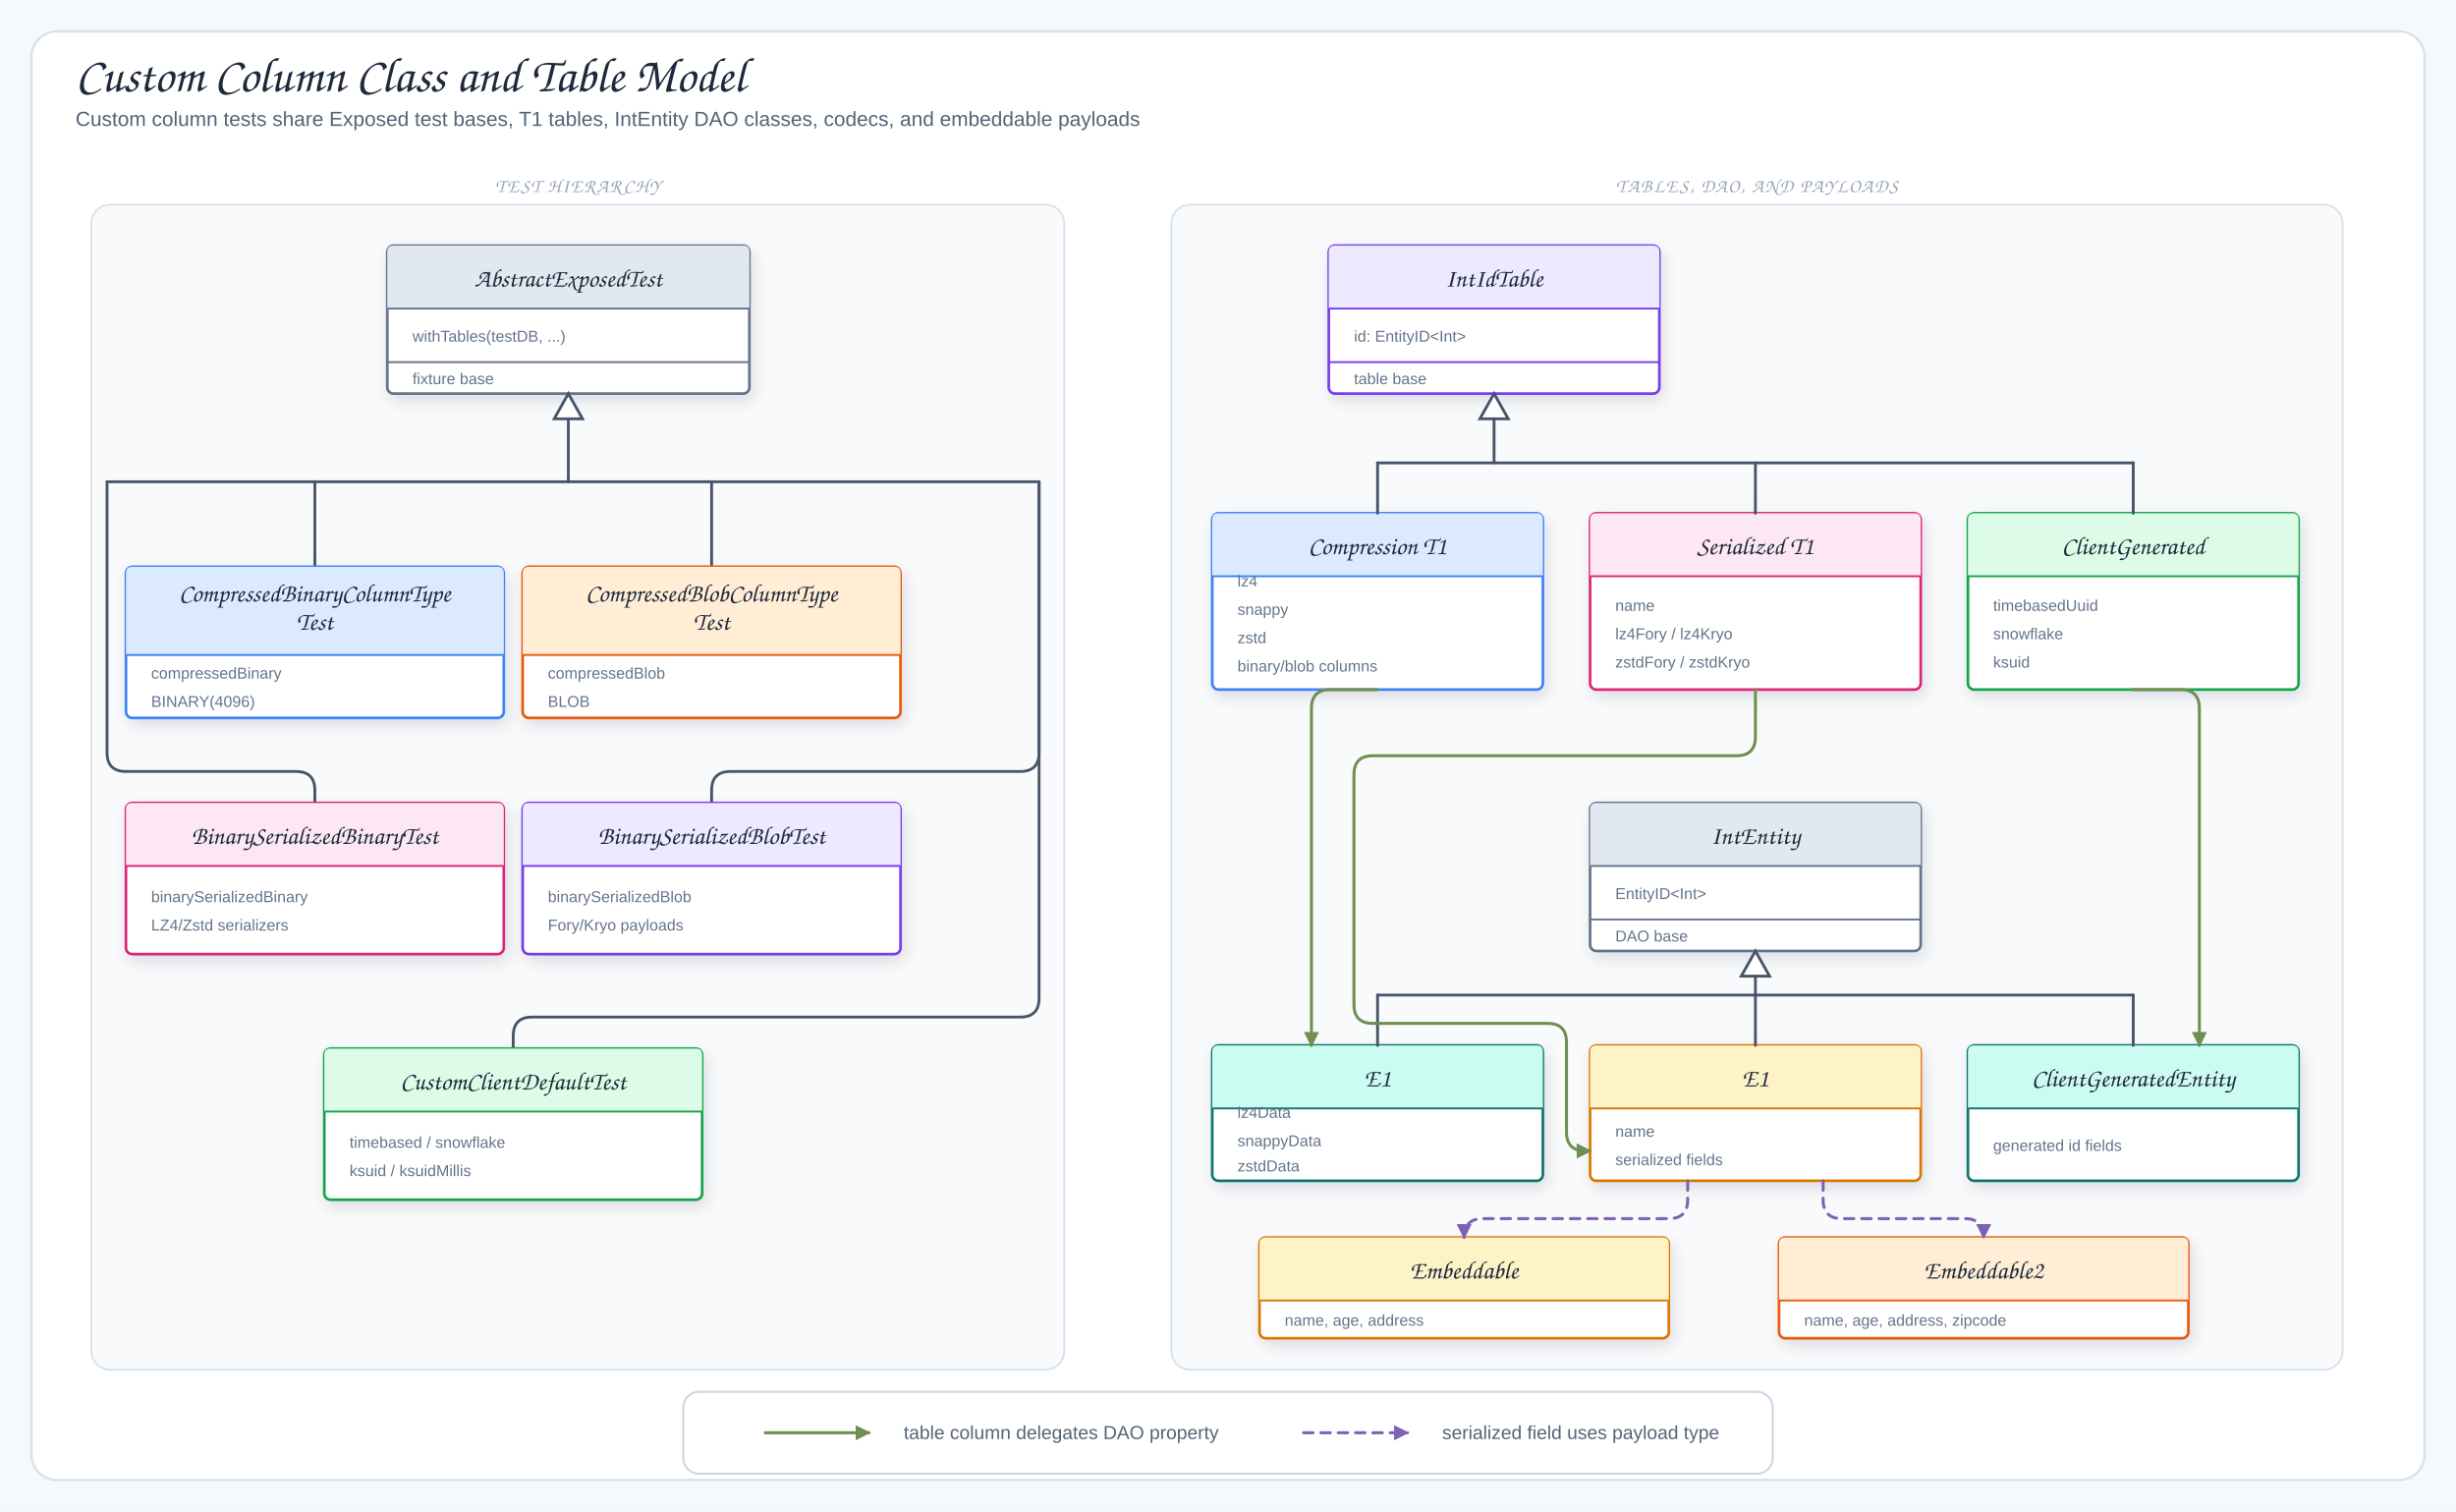
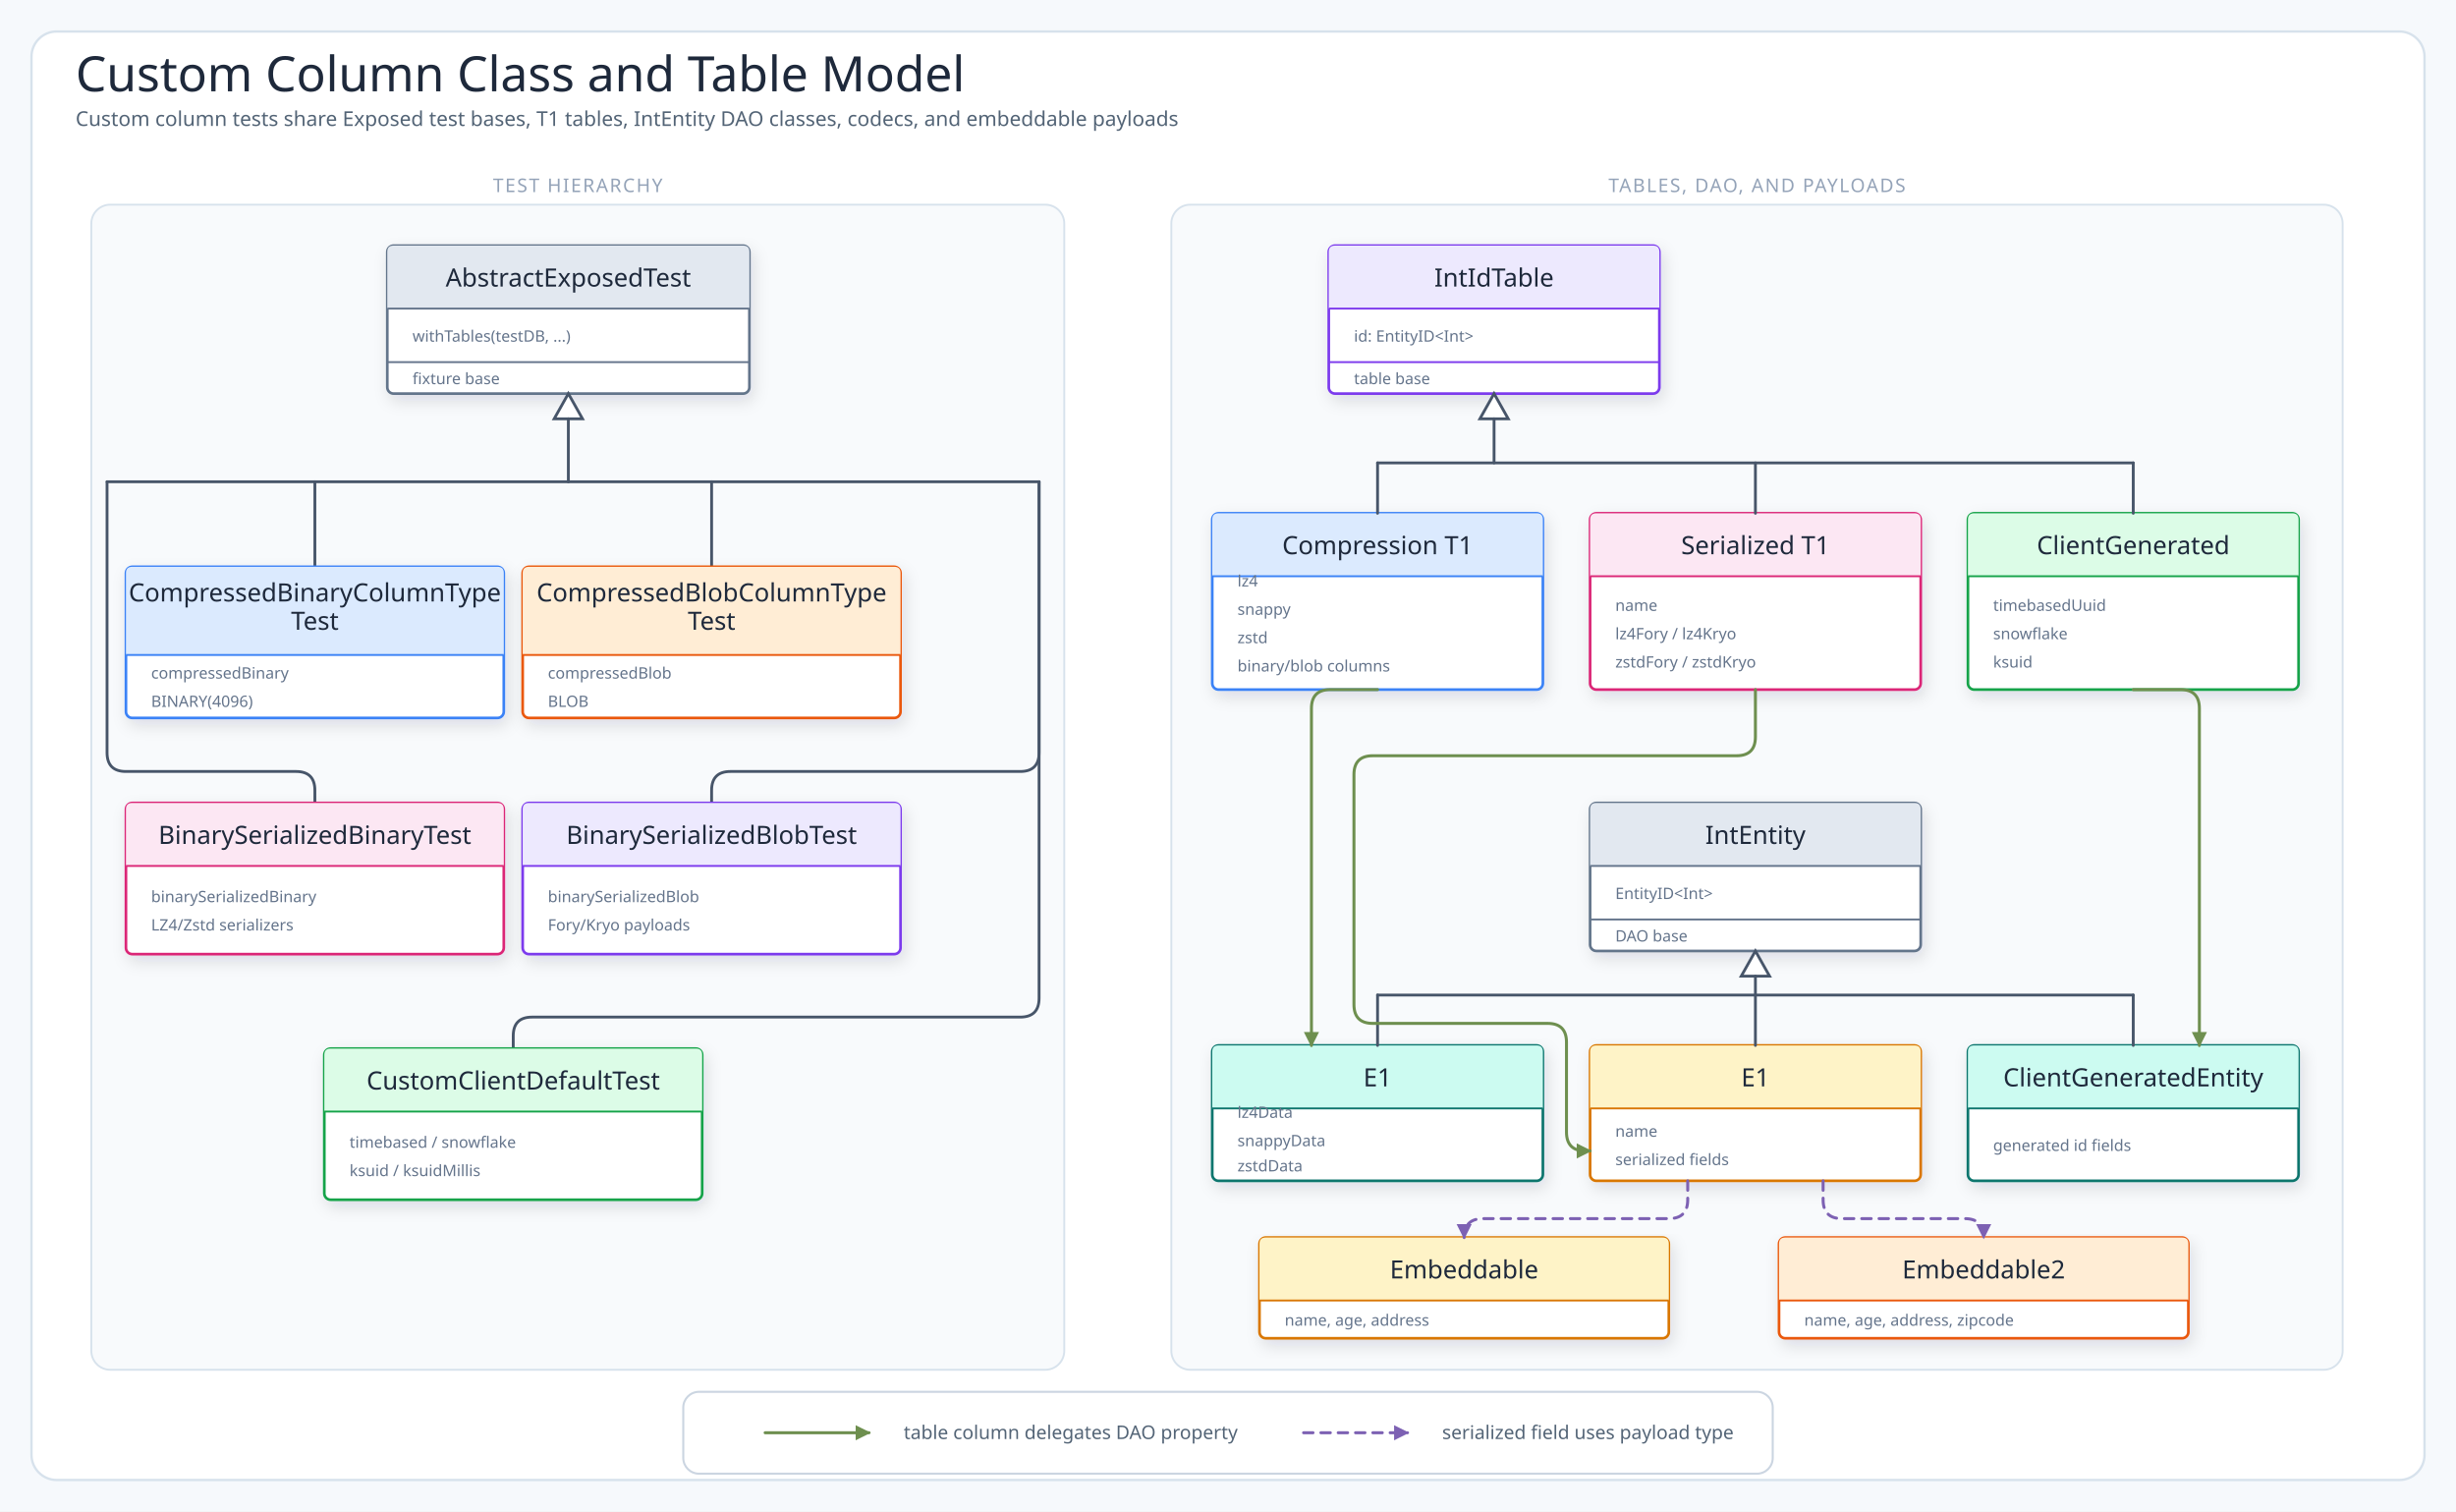
<svg xmlns="http://www.w3.org/2000/svg" viewBox="0 0 1560 960" width="1560" height="960" role="img" aria-label="Custom Column Class and Table Model">
  <defs>
    <filter id="shadow" x="-10%" y="-10%" width="120%" height="130%">
      <feDropShadow dx="2" dy="4" stdDeviation="5" flood-color="#1f2937" flood-opacity="0.12" />
    </filter>
    <marker id="arrowGreen" markerUnits="userSpaceOnUse" markerWidth="10" markerHeight="10" refX="9" refY="5" orient="auto">
      <path d="M1,1 L9,5 L1,9 Z" fill="#6e8f4f" stroke="#6e8f4f" stroke-dasharray="none" style="stroke-dasharray:none" />
    </marker>
    <marker id="arrowPurple" markerUnits="userSpaceOnUse" markerWidth="10" markerHeight="10" refX="9" refY="5" orient="auto">
      <path d="M1,1 L9,5 L1,9 Z" fill="#7d61b3" stroke="#7d61b3" stroke-dasharray="none" style="stroke-dasharray:none" />
    </marker>
    <style>
.canvas{fill:#f6f9fc}.frame{fill:#fff;stroke:#d7e2ec;stroke-width:1.5}
- .title{font-family:"Architects Daughter","Comic Sans MS",cursive;font-size:31px;fill:#1e293b}
- .subtitle,.detail{font-family:"Comic Mono","Comic Sans MS","Comic Sans","Comic Neue",Arial,sans-serif;fill:#536476}
- .subtitle{font-size:13px}.detail{font-size:12px}.tiny{font-family:"Comic Mono","Comic Sans MS","Comic Sans","Comic Neue",Arial,sans-serif;font-size:10px;fill:#64748b}
- .label{font-family:"Architects Daughter","Comic Sans MS",cursive;font-size:16px;fill:#1e293b}
- .panelTitle{font-family:"Architects Daughter","Comic Sans MS",cursive;font-size:12px;letter-spacing:.08em;fill:#94a3b8}
+ .title{font-family:"Architects Daughter";font-size:31px;fill:#1e293b}
+ .subtitle,.detail{font-family:"Comic Mono";fill:#536476}
+ .subtitle{font-size:13px}.detail{font-size:12px}.tiny{font-family:"Comic Mono";font-size:10px;fill:#64748b}
+ .label{font-family:"Architects Daughter";font-size:16px;fill:#1e293b}
+ .panelTitle{font-family:"Architects Daughter";font-size:12px;letter-spacing:.08em;fill:#94a3b8}
.card{stroke-width:1.7;filter:url(#shadow)}.panel{fill:#f8fafc;stroke:#d7e2ec;stroke-width:1.2}
.mapLine{fill:none;stroke:#6e8f4f;stroke-width:1.9;stroke-linecap:round;stroke-linejoin:round;marker-end:url(#arrowGreen)}
.runtimeUse{fill:none;stroke:#7d61b3;stroke-width:1.9;stroke-dasharray:6 5;stroke-linecap:round;stroke-linejoin:round;marker-end:url(#arrowPurple)}
.inheritStem{fill:none;stroke:#475569;stroke-width:1.8;stroke-linecap:round;stroke-linejoin:round}
</style>
  </defs>
  <rect width="1560" height="960" class="canvas" />
  <rect x="20" y="20" width="1520" height="920" rx="16" class="frame" />
  <text x="48" y="58" class="title">Custom Column Class and Table Model</text>
  <text x="48" y="80" class="subtitle">Custom column tests share Exposed test bases, T1 tables, IntEntity DAO classes, codecs, and embeddable payloads</text>
  <rect x="58" y="130" width="618" height="740" rx="12" class="panel" />
  <text x="367" y="122" class="panelTitle" text-anchor="middle">TEST HIERARCHY</text>
  <rect x="246" y="156" width="230" height="94" rx="4" fill="#fff" stroke="#64748b" class="card" />
  <path d="M246,196 L246,160 Q246,156 250,156 L472,156 Q476,156 476,160 L476,196 Z" fill="#e2e8f0" />
  <line x1="246" y1="196" x2="476" y2="196" stroke="#64748b" stroke-width="1.2" />
  <text x="361" y="182" class="label" text-anchor="middle">AbstractExposedTest</text>
  <line x1="246" y1="230" x2="476" y2="230" stroke="#64748b" stroke-width="1.2" />
  <text x="262" y="217" class="tiny">withTables(testDB, ...)</text>
  <text x="262" y="244" class="tiny">fixture base</text>
  <polygon points="361,250 352,266 370,266" fill="#fff" stroke="#475569" stroke-width="1.8" />
  <path d="M361,266 L361,306" class="inheritStem" />
  <path d="M68,306 L660,306" class="inheritStem" />
  <path d="M200,306 L200,360" class="inheritStem" />
  <path d="M452,306 L452,360" class="inheritStem" />
  <path d="M68,306 L68,478 Q68,490 80,490 L188,490 Q200,490 200,502 L200,510" class="inheritStem" />
  <path d="M660,306 L660,478 Q660,490 648,490 L464,490 Q452,490 452,502 L452,510" class="inheritStem" />
  <path d="M660,306 L660,634 Q660,646 648,646 L338,646 Q326,646 326,658 L326,666" class="inheritStem" />
  <rect x="80" y="360" width="240" height="96" rx="4" fill="#fff" stroke="#3b82f6" class="card" />
  <path d="M80,416 L80,364 Q80,360 84,360 L316,360 Q320,360 320,364 L320,416 Z" fill="#dbeafe" />
  <line x1="80" y1="416" x2="320" y2="416" stroke="#3b82f6" stroke-width="1.2" />
  <text x="200" y="382" class="label" text-anchor="middle">CompressedBinaryColumnType</text>
  <text x="200" y="400" class="label" text-anchor="middle">Test</text>
  <text x="96" y="431" class="tiny">compressedBinary</text>
  <text x="96" y="449" class="tiny">BINARY(4096)</text>
  <rect x="332" y="360" width="240" height="96" rx="4" fill="#fff" stroke="#ea580c" class="card" />
  <path d="M332,416 L332,364 Q332,360 336,360 L568,360 Q572,360 572,364 L572,416 Z" fill="#ffedd5" />
  <line x1="332" y1="416" x2="572" y2="416" stroke="#ea580c" stroke-width="1.2" />
  <text x="452" y="382" class="label" text-anchor="middle">CompressedBlobColumnType</text>
  <text x="452" y="400" class="label" text-anchor="middle">Test</text>
  <text x="348" y="431" class="tiny">compressedBlob</text>
  <text x="348" y="449" class="tiny">BLOB</text>
  <rect x="80" y="510" width="240" height="96" rx="4" fill="#fff" stroke="#db2777" class="card" />
  <path d="M80,550 L80,514 Q80,510 84,510 L316,510 Q320,510 320,514 L320,550 Z" fill="#fce7f3" />
  <line x1="80" y1="550" x2="320" y2="550" stroke="#db2777" stroke-width="1.2" />
  <text x="200" y="536" class="label" text-anchor="middle">BinarySerializedBinaryTest</text>
  <text x="96" y="573" class="tiny">binarySerializedBinary</text>
  <text x="96" y="591" class="tiny">LZ4/Zstd serializers</text>
  <rect x="332" y="510" width="240" height="96" rx="4" fill="#fff" stroke="#7c3aed" class="card" />
  <path d="M332,550 L332,514 Q332,510 336,510 L568,510 Q572,510 572,514 L572,550 Z" fill="#ede9fe" />
  <line x1="332" y1="550" x2="572" y2="550" stroke="#7c3aed" stroke-width="1.2" />
  <text x="452" y="536" class="label" text-anchor="middle">BinarySerializedBlobTest</text>
  <text x="348" y="573" class="tiny">binarySerializedBlob</text>
  <text x="348" y="591" class="tiny">Fory/Kryo payloads</text>
  <rect x="206" y="666" width="240" height="96" rx="4" fill="#fff" stroke="#16a34a" class="card" />
  <path d="M206,706 L206,670 Q206,666 210,666 L442,666 Q446,666 446,670 L446,706 Z" fill="#dcfce7" />
  <line x1="206" y1="706" x2="446" y2="706" stroke="#16a34a" stroke-width="1.2" />
  <text x="326" y="692" class="label" text-anchor="middle">CustomClientDefaultTest</text>
  <text x="222" y="729" class="tiny">timebased / snowflake</text>
  <text x="222" y="747" class="tiny">ksuid / ksuidMillis</text>
  <rect x="744" y="130" width="744" height="740" rx="12" class="panel" />
  <text x="1116" y="122" class="panelTitle" text-anchor="middle">TABLES, DAO, AND PAYLOADS</text>
  <rect x="844" y="156" width="210" height="94" rx="4" fill="#fff" stroke="#7c3aed" class="card" />
  <path d="M844,196 L844,160 Q844,156 848,156 L1050,156 Q1054,156 1054,160 L1054,196 Z" fill="#ede9fe" />
  <line x1="844" y1="196" x2="1054" y2="196" stroke="#7c3aed" stroke-width="1.2" />
  <text x="949" y="182" class="label" text-anchor="middle">IntIdTable</text>
  <line x1="844" y1="230" x2="1054" y2="230" stroke="#7c3aed" stroke-width="1.2" />
  <text x="860" y="217" class="tiny">id: EntityID&lt;Int&gt;</text>
  <text x="860" y="244" class="tiny">table base</text>
  <rect x="770" y="326" width="210" height="112" rx="4" fill="#fff" stroke="#3b82f6" class="card" />
  <path d="M770,366 L770,330 Q770,326 774,326 L976,326 Q980,326 980,330 L980,366 Z" fill="#dbeafe" />
  <line x1="770" y1="366" x2="980" y2="366" stroke="#3b82f6" stroke-width="1.2" />
  <text x="875" y="352" class="label" text-anchor="middle">Compression T1</text>
  <text x="786" y="372.5" class="tiny">lz4</text>
  <text x="786" y="390.5" class="tiny">snappy</text>
  <text x="786" y="408.5" class="tiny">zstd</text>
  <text x="786" y="426.5" class="tiny">binary/blob columns</text>
  <rect x="1010" y="326" width="210" height="112" rx="4" fill="#fff" stroke="#db2777" class="card" />
  <path d="M1010,366 L1010,330 Q1010,326 1014,326 L1216,326 Q1220,326 1220,330 L1220,366 Z" fill="#fce7f3" />
  <line x1="1010" y1="366" x2="1220" y2="366" stroke="#db2777" stroke-width="1.2" />
  <text x="1115" y="352" class="label" text-anchor="middle">Serialized T1</text>
  <text x="1026" y="388" class="tiny">name</text>
  <text x="1026" y="406" class="tiny">lz4Fory / lz4Kryo</text>
  <text x="1026" y="424" class="tiny">zstdFory / zstdKryo</text>
  <rect x="1250" y="326" width="210" height="112" rx="4" fill="#fff" stroke="#16a34a" class="card" />
  <path d="M1250,366 L1250,330 Q1250,326 1254,326 L1456,326 Q1460,326 1460,330 L1460,366 Z" fill="#dcfce7" />
  <line x1="1250" y1="366" x2="1460" y2="366" stroke="#16a34a" stroke-width="1.2" />
  <text x="1355" y="352" class="label" text-anchor="middle">ClientGenerated</text>
  <text x="1266" y="388" class="tiny">timebasedUuid</text>
  <text x="1266" y="406" class="tiny">snowflake</text>
  <text x="1266" y="424" class="tiny">ksuid</text>
  <polygon points="949,250 940,266 958,266" fill="#fff" stroke="#475569" stroke-width="1.8" />
  <path d="M949,266 L949,294" class="inheritStem" />
  <path d="M875,294 L1355,294" class="inheritStem" />
  <path d="M875,294 L875,326" class="inheritStem" />
  <path d="M1115,294 L1115,326" class="inheritStem" />
  <path d="M1355,294 L1355,326" class="inheritStem" />
  <rect x="1010" y="510" width="210" height="94" rx="4" fill="#fff" stroke="#64748b" class="card" />
  <path d="M1010,550 L1010,514 Q1010,510 1014,510 L1216,510 Q1220,510 1220,514 L1220,550 Z" fill="#e2e8f0" />
  <line x1="1010" y1="550" x2="1220" y2="550" stroke="#64748b" stroke-width="1.2" />
  <text x="1115" y="536" class="label" text-anchor="middle">IntEntity</text>
  <line x1="1010" y1="584" x2="1220" y2="584" stroke="#64748b" stroke-width="1.2" />
  <text x="1026" y="571" class="tiny">EntityID&lt;Int&gt;</text>
  <text x="1026" y="598" class="tiny">DAO base</text>
  <rect x="770" y="664" width="210" height="86" rx="4" fill="#fff" stroke="#0f766e" class="card" />
  <path d="M770,704 L770,668 Q770,664 774,664 L976,664 Q980,664 980,668 L980,704 Z" fill="#ccfbf1" />
  <line x1="770" y1="704" x2="980" y2="704" stroke="#0f766e" stroke-width="1.2" />
  <text x="875" y="690" class="label" text-anchor="middle">E1</text>
  <text x="786" y="710" class="tiny">lz4Data</text>
  <text x="786" y="728" class="tiny">snappyData</text>
  <text x="786" y="744" class="tiny">zstdData</text>
  <rect x="1010" y="664" width="210" height="86" rx="4" fill="#fff" stroke="#d97706" class="card" />
  <path d="M1010,704 L1010,668 Q1010,664 1014,664 L1216,664 Q1220,664 1220,668 L1220,704 Z" fill="#fef3c7" />
  <line x1="1010" y1="704" x2="1220" y2="704" stroke="#d97706" stroke-width="1.2" />
  <text x="1115" y="690" class="label" text-anchor="middle">E1</text>
  <text x="1026" y="722" class="tiny">name</text>
  <text x="1026" y="740" class="tiny">serialized fields</text>
  <rect x="1250" y="664" width="210" height="86" rx="4" fill="#fff" stroke="#0f766e" class="card" />
  <path d="M1250,704 L1250,668 Q1250,664 1254,664 L1456,664 Q1460,664 1460,668 L1460,704 Z" fill="#ccfbf1" />
  <line x1="1250" y1="704" x2="1460" y2="704" stroke="#0f766e" stroke-width="1.2" />
  <text x="1355" y="690" class="label" text-anchor="middle">ClientGeneratedEntity</text>
  <text x="1266" y="731" class="tiny">generated id fields</text>
  <polygon points="1115,604 1106,620 1124,620" fill="#fff" stroke="#475569" stroke-width="1.8" />
  <path d="M1115,620 L1115,632" class="inheritStem" />
  <path d="M875,632 L1355,632" class="inheritStem" />
  <path d="M875,632 L875,664" class="inheritStem" />
  <path d="M1115,632 L1115,664" class="inheritStem" />
  <path d="M1355,632 L1355,664" class="inheritStem" />
  <path data-connector="compression-table-to-e1" d="M875,438 L845,438 Q833,438 833,450 L833,664" class="mapLine" />
  <path data-connector="serialized-table-to-e1" d="M1115,438 L1115,468 Q1115,480 1103,480 L872,480 Q860,480 860,492 L860,638 Q860,650 872,650 L983,650 Q995,650 995,662 L995,719 Q995,731 1007,731 L1010,731" class="mapLine" />
  <path data-connector="client-generated-table-to-entity" d="M1355,438 L1385,438 Q1397,438 1397,450 L1397,664" class="mapLine" />
  <rect x="800" y="786" width="260" height="64" rx="4" fill="#fff" stroke="#d97706" class="card" />
  <path d="M800,826 L800,790 Q800,786 804,786 L1056,786 Q1060,786 1060,790 L1060,826 Z" fill="#fef3c7" />
  <line x1="800" y1="826" x2="1060" y2="826" stroke="#d97706" stroke-width="1.2" />
  <text x="930" y="812" class="label" text-anchor="middle">Embeddable</text>
  <text x="816" y="842" class="tiny">name, age, address</text>
  <rect x="1130" y="786" width="260" height="64" rx="4" fill="#fff" stroke="#ea580c" class="card" />
  <path d="M1130,826 L1130,790 Q1130,786 1134,786 L1386,786 Q1390,786 1390,790 L1390,826 Z" fill="#ffedd5" />
  <line x1="1130" y1="826" x2="1390" y2="826" stroke="#ea580c" stroke-width="1.2" />
  <text x="1260" y="812" class="label" text-anchor="middle">Embeddable2</text>
  <text x="1146" y="842" class="tiny">name, age, address, zipcode</text>
  <path data-connector="serialized-e1-to-embeddable" d="M1072,750 L1072,762 Q1072,774 1060,774 L942,774 Q930,774 930,786" class="runtimeUse" />
  <path data-connector="serialized-e1-to-embeddable2" d="M1158,750 L1158,762 Q1158,774 1170,774 L1248,774 Q1260,774 1260,786" class="runtimeUse" />
  <rect x="434" y="884" width="692" height="52" rx="10" fill="#ffffff" stroke="#cbd5e1" stroke-width="1.3" />
  <path d="M486,910 L552,910" class="mapLine" />
  <text x="574" y="914" class="detail">table column delegates DAO property</text>
  <path d="M828,910 L894,910" class="runtimeUse" />
  <text x="916" y="914" class="detail">serialized field uses payload type</text>
</svg>
